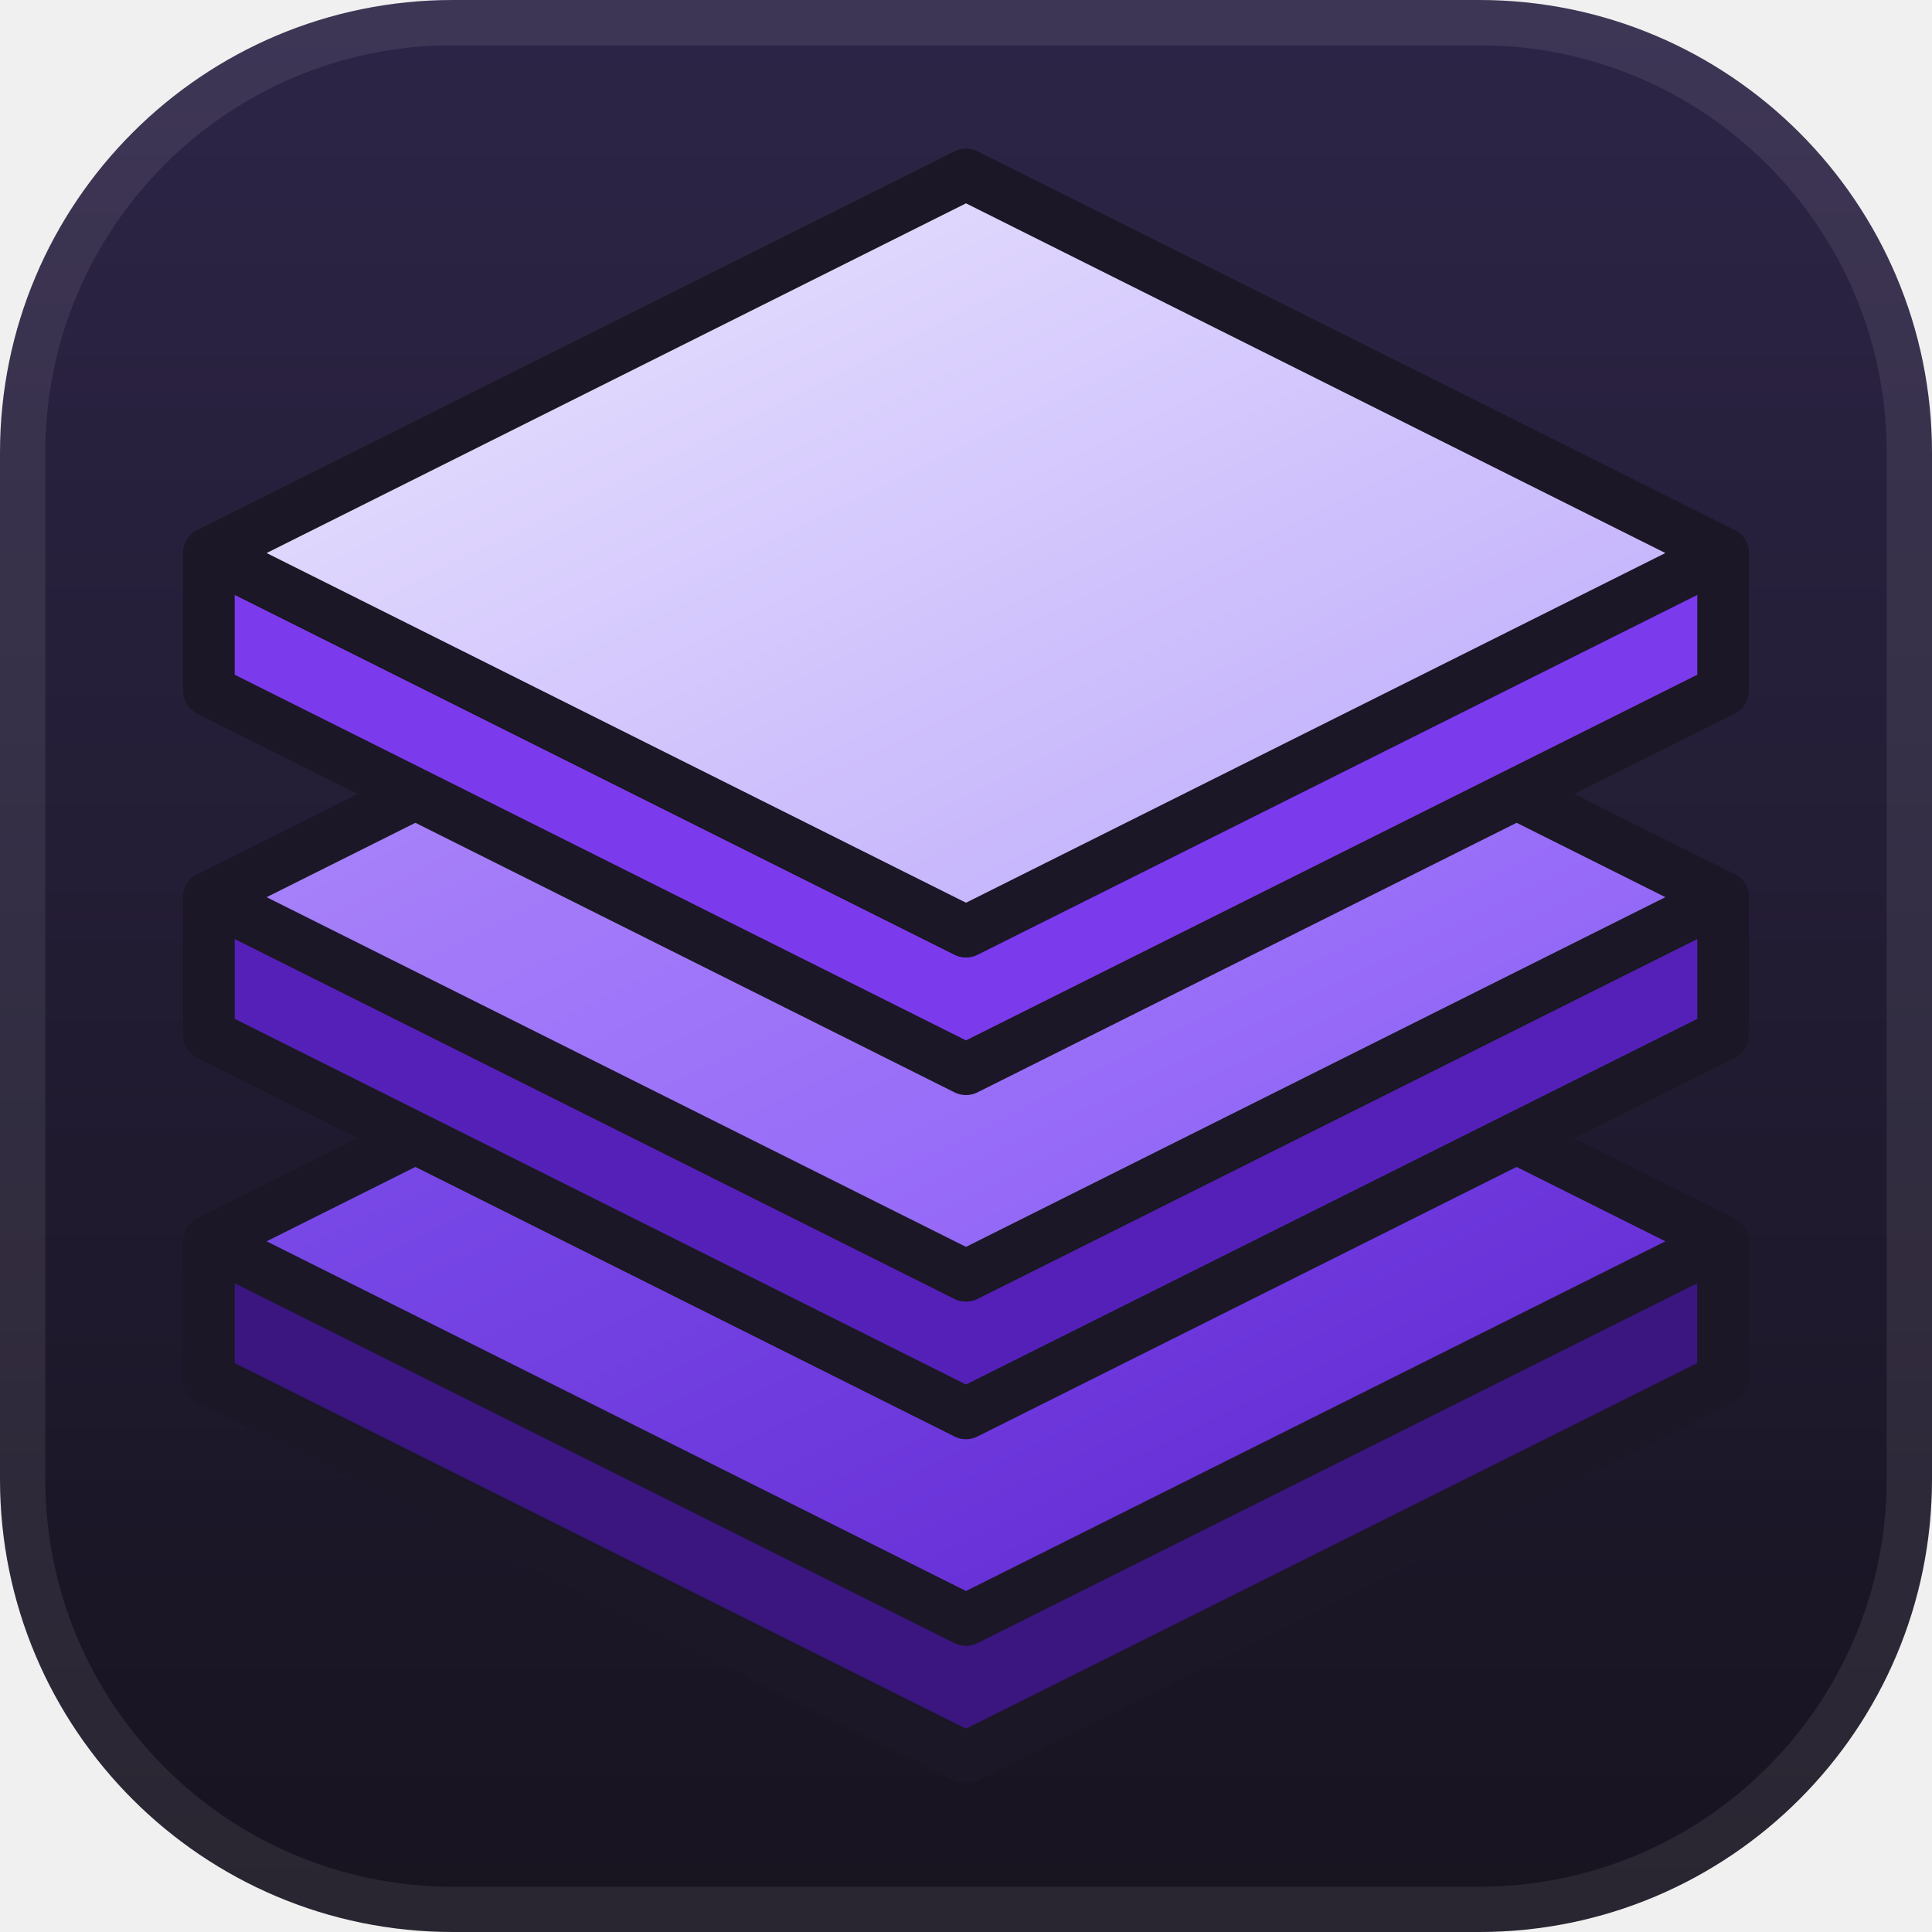
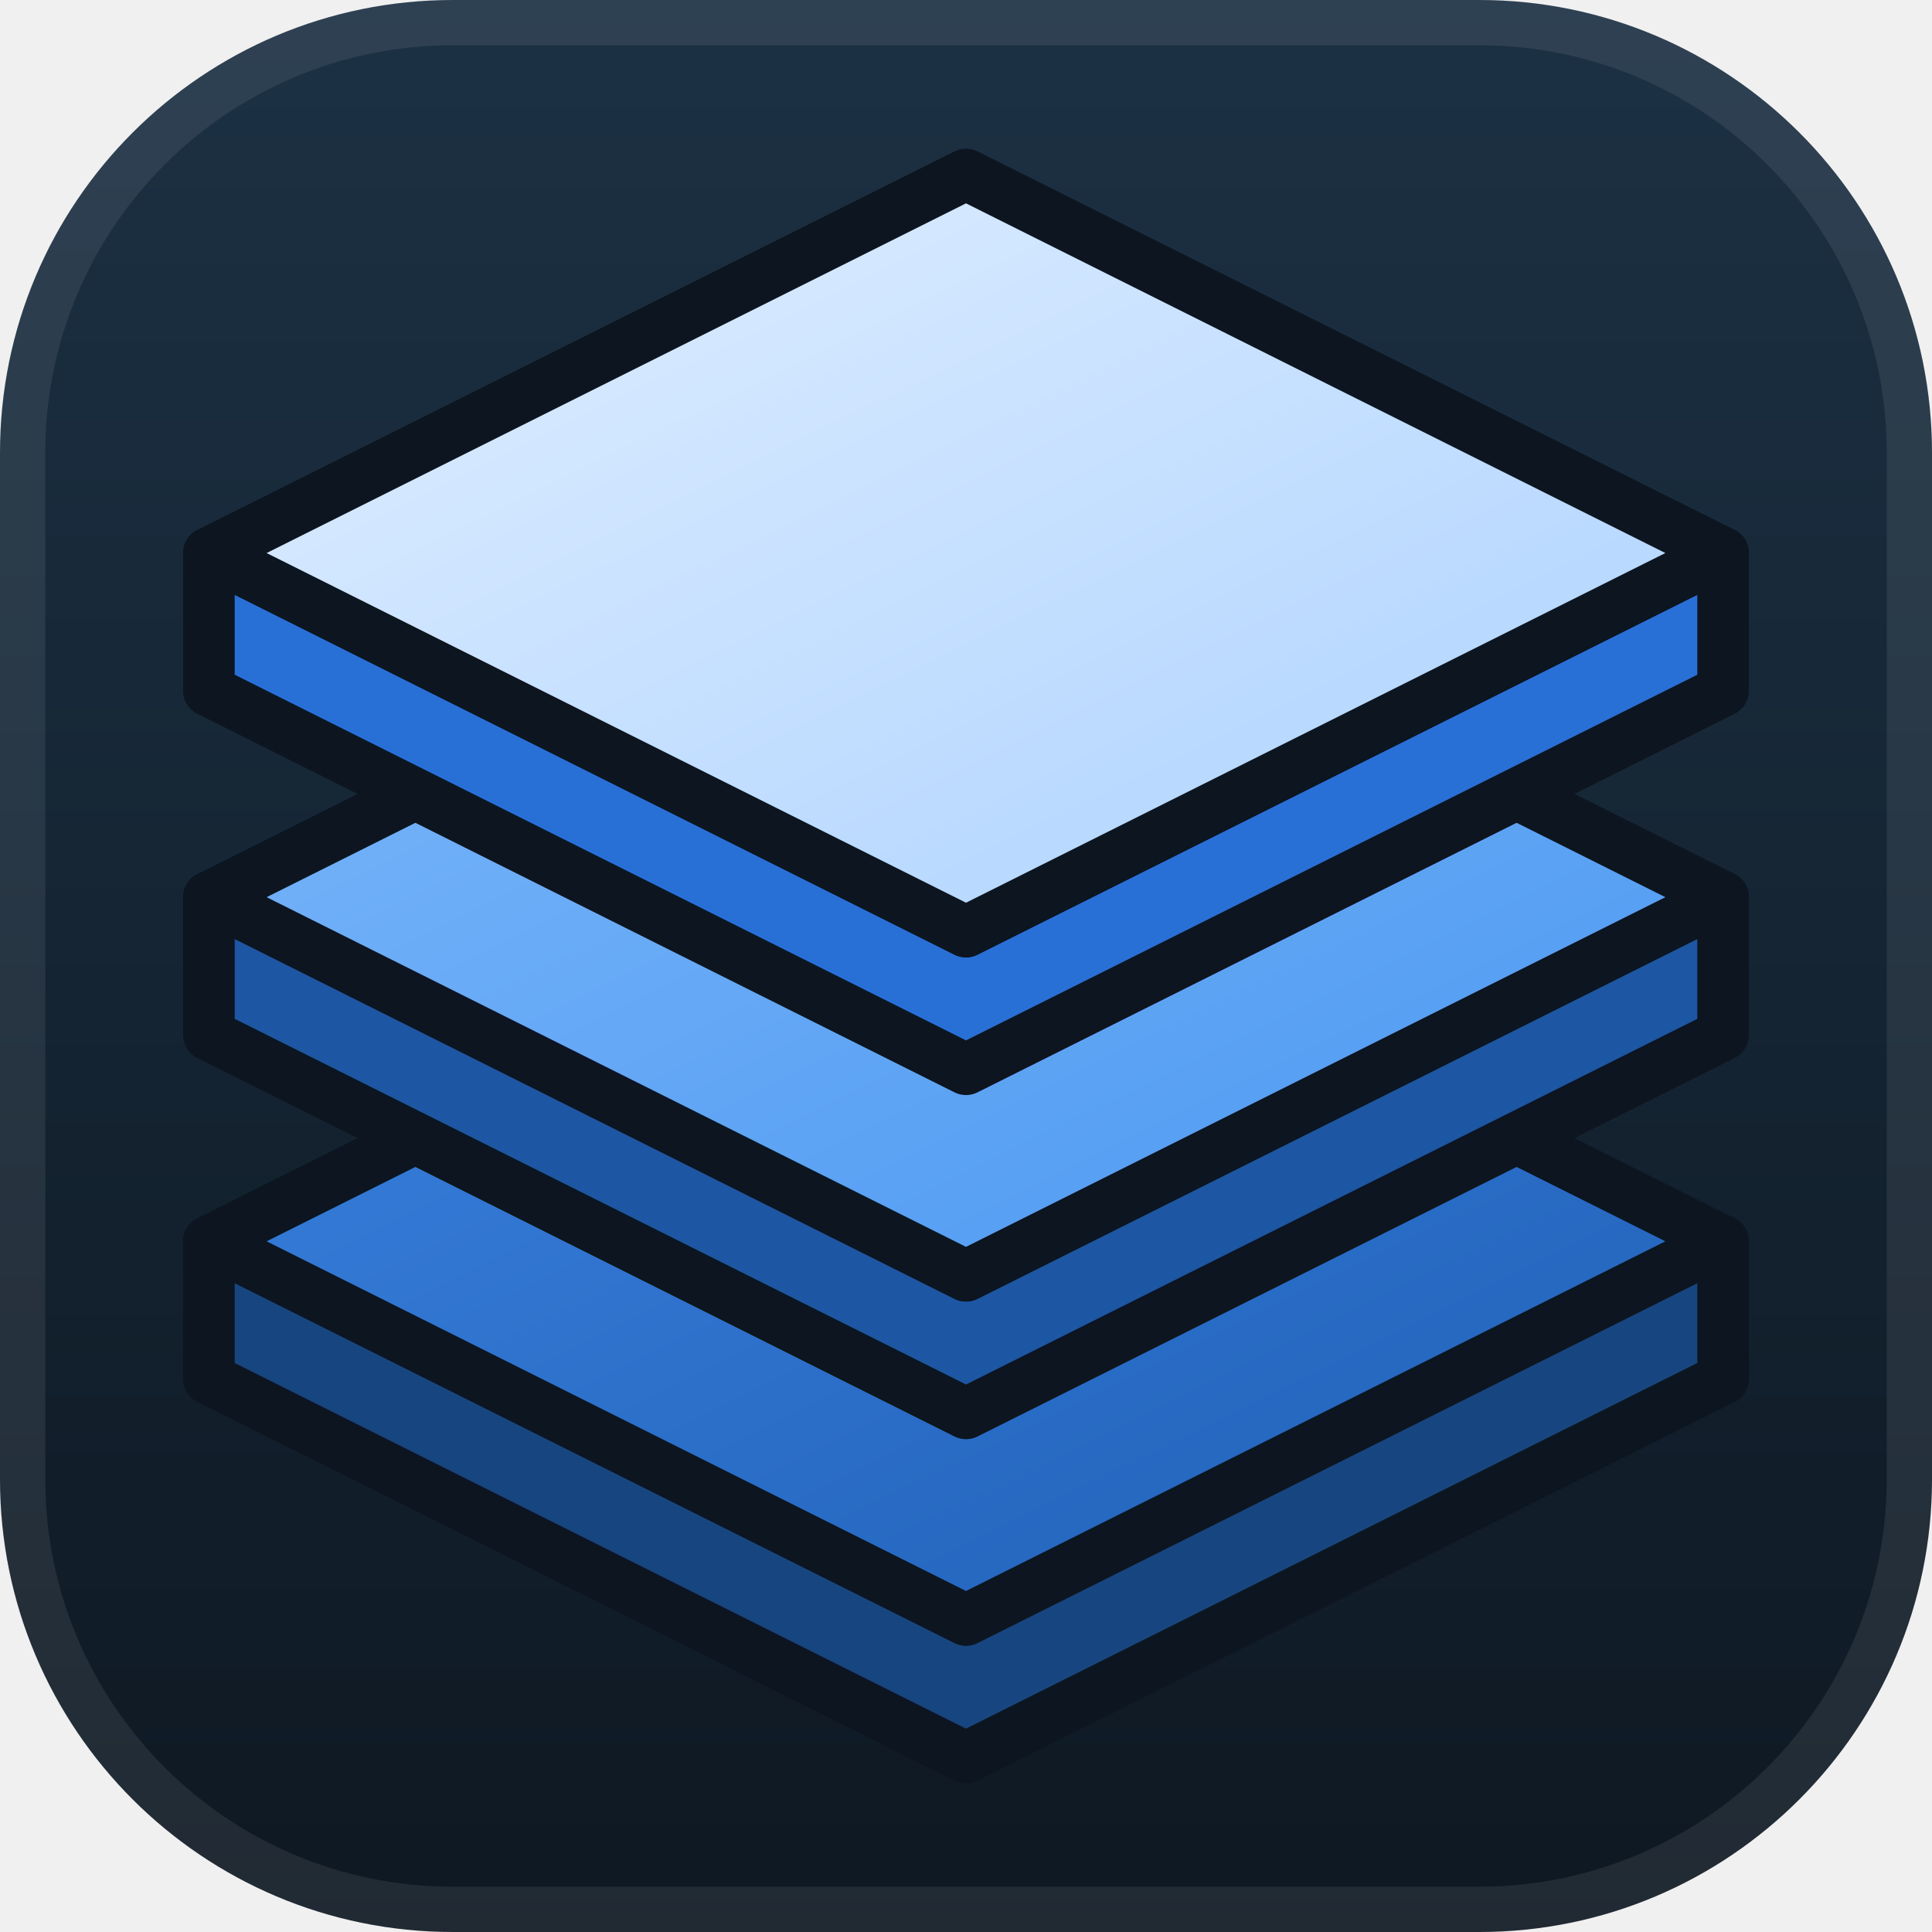
<svg xmlns="http://www.w3.org/2000/svg" viewBox="0 0 64 64">
  <defs>
    <linearGradient id="tile" x1="0" y1="0" x2="0" y2="1">
-       <stop offset="0" stop-color="#2d2547" />
-       <stop offset="1" stop-color="#17131f" />
+       <stop offset="0" stop-color="#1c3144" />
+       <stop offset="1" stop-color="#0e1822" />
    </linearGradient>
    <linearGradient id="top" x1="0" y1="0" x2="1" y2="1">
-       <stop offset="0" stop-color="#ede9fe" />
-       <stop offset="1" stop-color="#b9a4fb" />
+       <stop offset="0" stop-color="#e3f0ff" />
+       <stop offset="1" stop-color="#a9d0ff" />
    </linearGradient>
    <linearGradient id="mid" x1="0" y1="0" x2="1" y2="1">
-       <stop offset="0" stop-color="#b08cfb" />
-       <stop offset="1" stop-color="#8b5cf6" />
+       <stop offset="0" stop-color="#7db8fb" />
+       <stop offset="1" stop-color="#4a97f0" />
    </linearGradient>
    <linearGradient id="low" x1="0" y1="0" x2="1" y2="1">
-       <stop offset="0" stop-color="#8155ef" />
-       <stop offset="1" stop-color="#6025d0" />
+       <stop offset="0" stop-color="#3b82e0" />
+       <stop offset="1" stop-color="#1f5fb5" />
    </linearGradient>
  </defs>
  <rect width="64" height="64" rx="15" fill="url(#tile)" />
  <rect x=".75" y=".75" width="62.5" height="62.5" rx="14.25" fill="none" stroke="#ffffff" stroke-opacity=".08" stroke-width="1.5" />
-   <g transform="translate(32 32) scale(1.14) translate(-32 -33)" stroke="#1b1726" stroke-width="1.5" stroke-linejoin="round">
-     <path d="M10 41v4l22 11 22-11v-4L32 52Z" fill="#3b1580" />
+   <g transform="translate(32 32) scale(1.14) translate(-32 -33)" stroke="#0c1520" stroke-width="1.5" stroke-linejoin="round">
+     <path d="M10 41v4l22 11 22-11v-4L32 52Z" fill="#17457f" />
    <path d="M32 30 54 41 32 52 10 41Z" fill="url(#low)" />
-     <path d="M10 31v4l22 11 22-11v-4L32 42Z" fill="#5420b8" />
+     <path d="M10 31v4l22 11 22-11v-4L32 42Z" fill="#1d56a3" />
    <path d="M32 20 54 31 32 42 10 31Z" fill="url(#mid)" />
-     <path d="M10 21v4l22 11 22-11v-4L32 32Z" fill="#7c3aed" />
+     <path d="M10 21v4l22 11 22-11v-4L32 32Z" fill="#2870d6" />
    <path d="M32 10 54 21 32 32 10 21Z" fill="url(#top)" />
  </g>
</svg>
